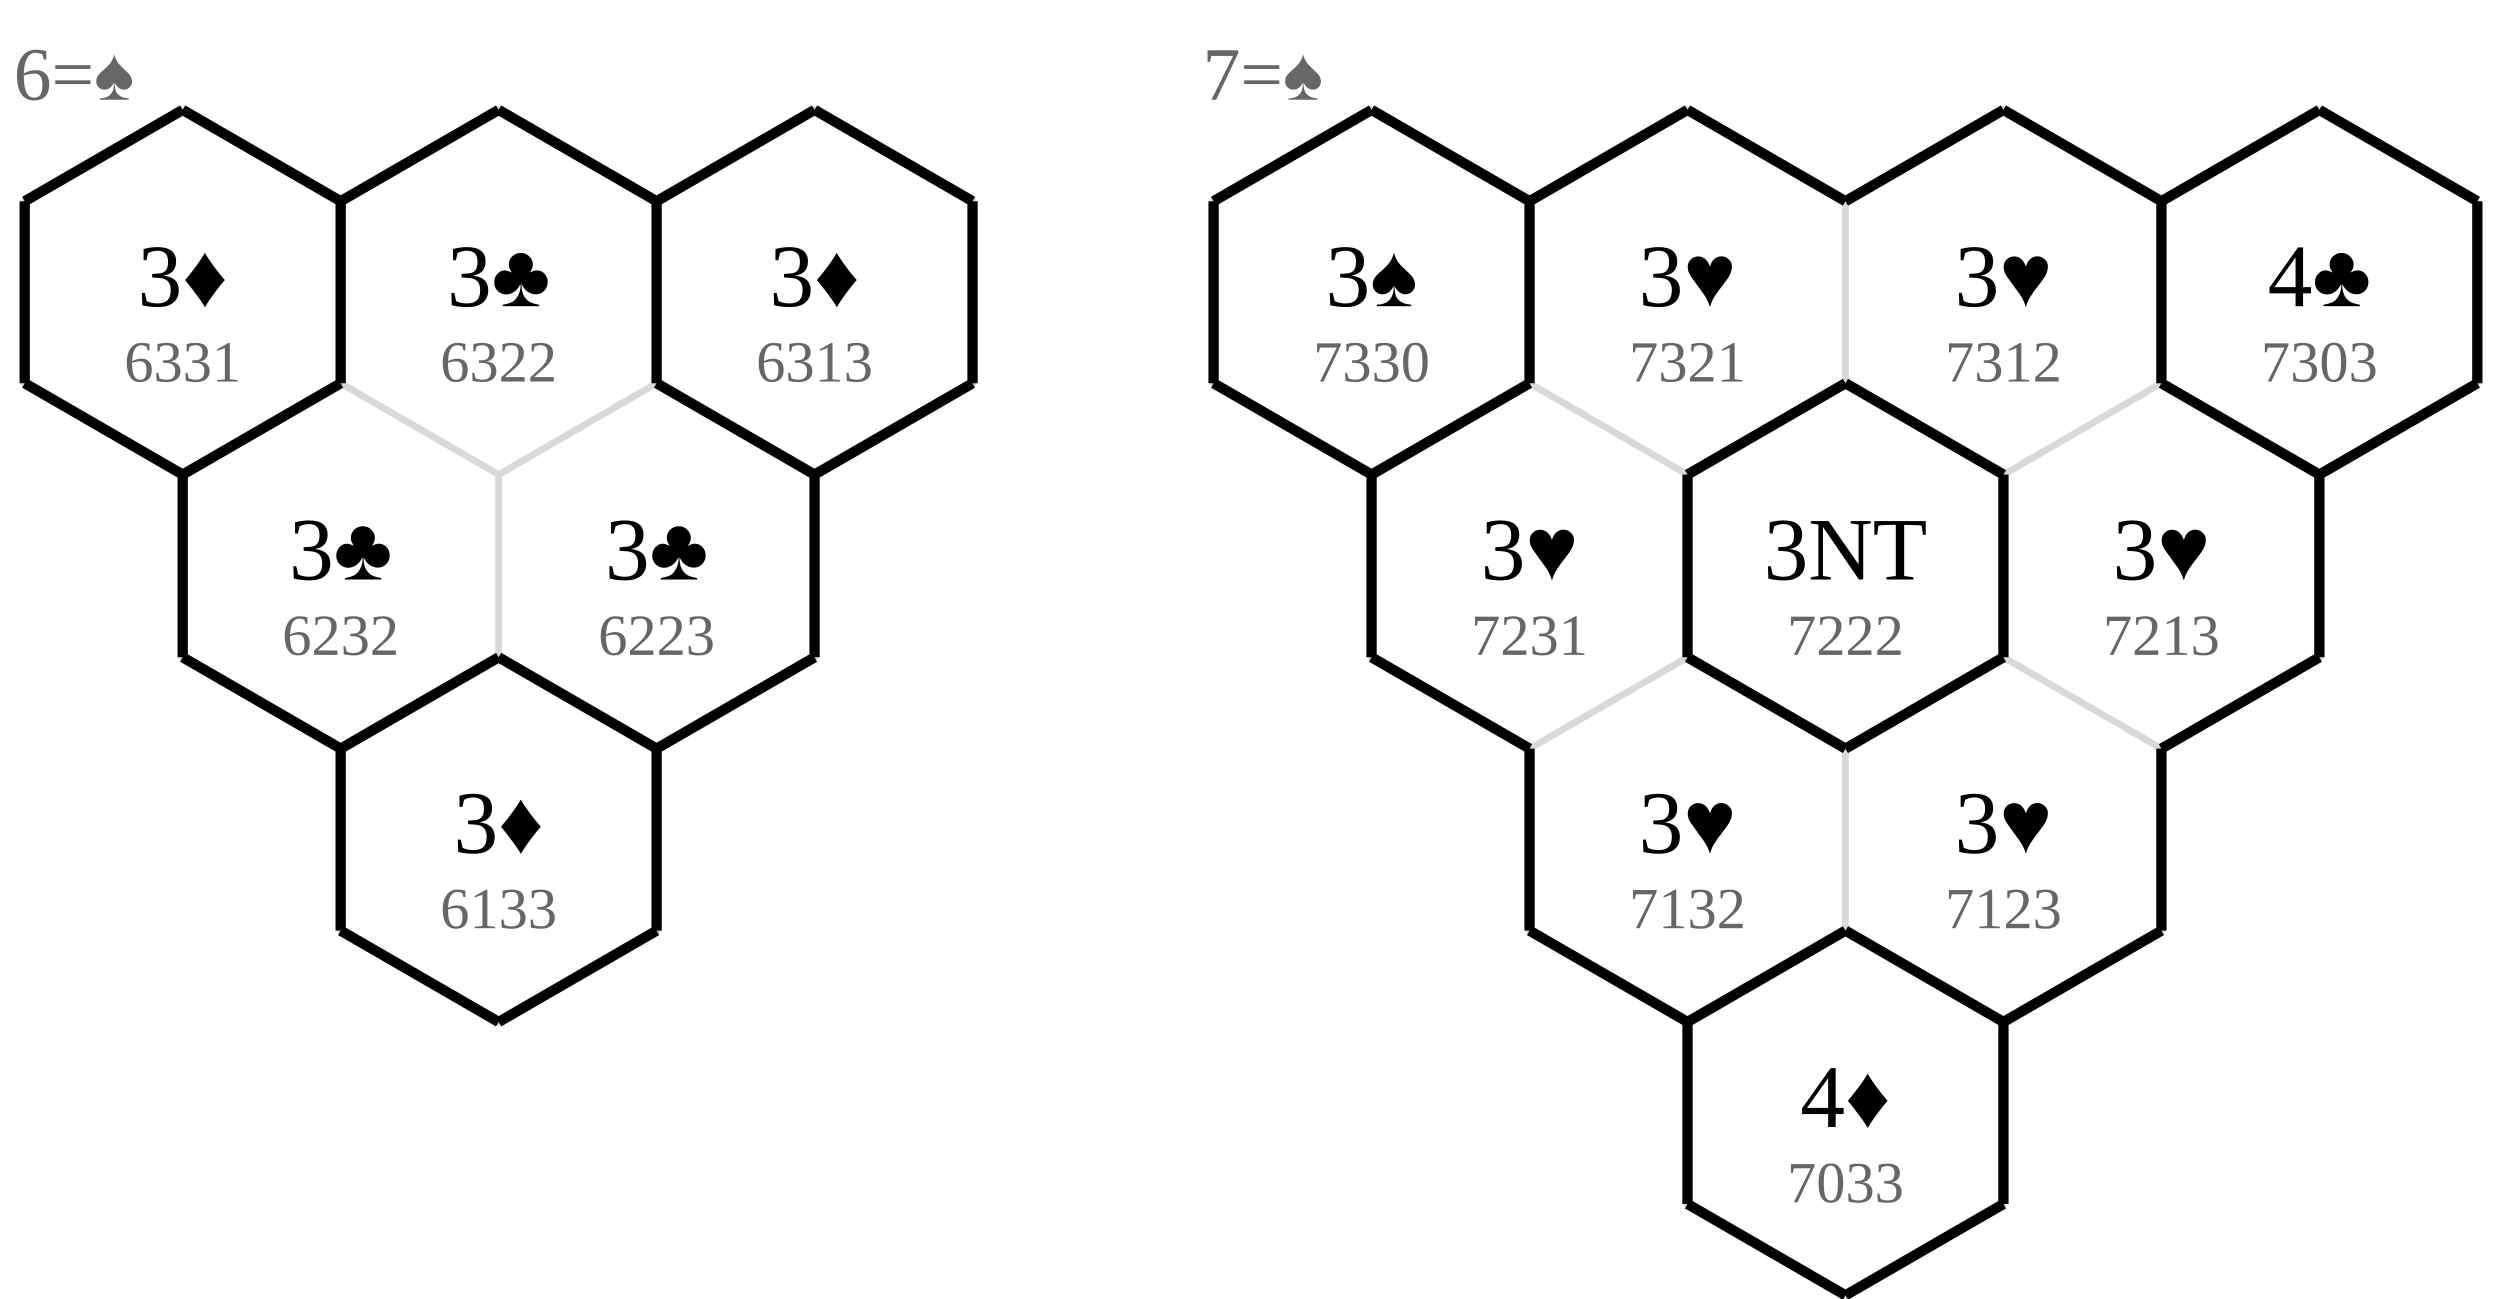
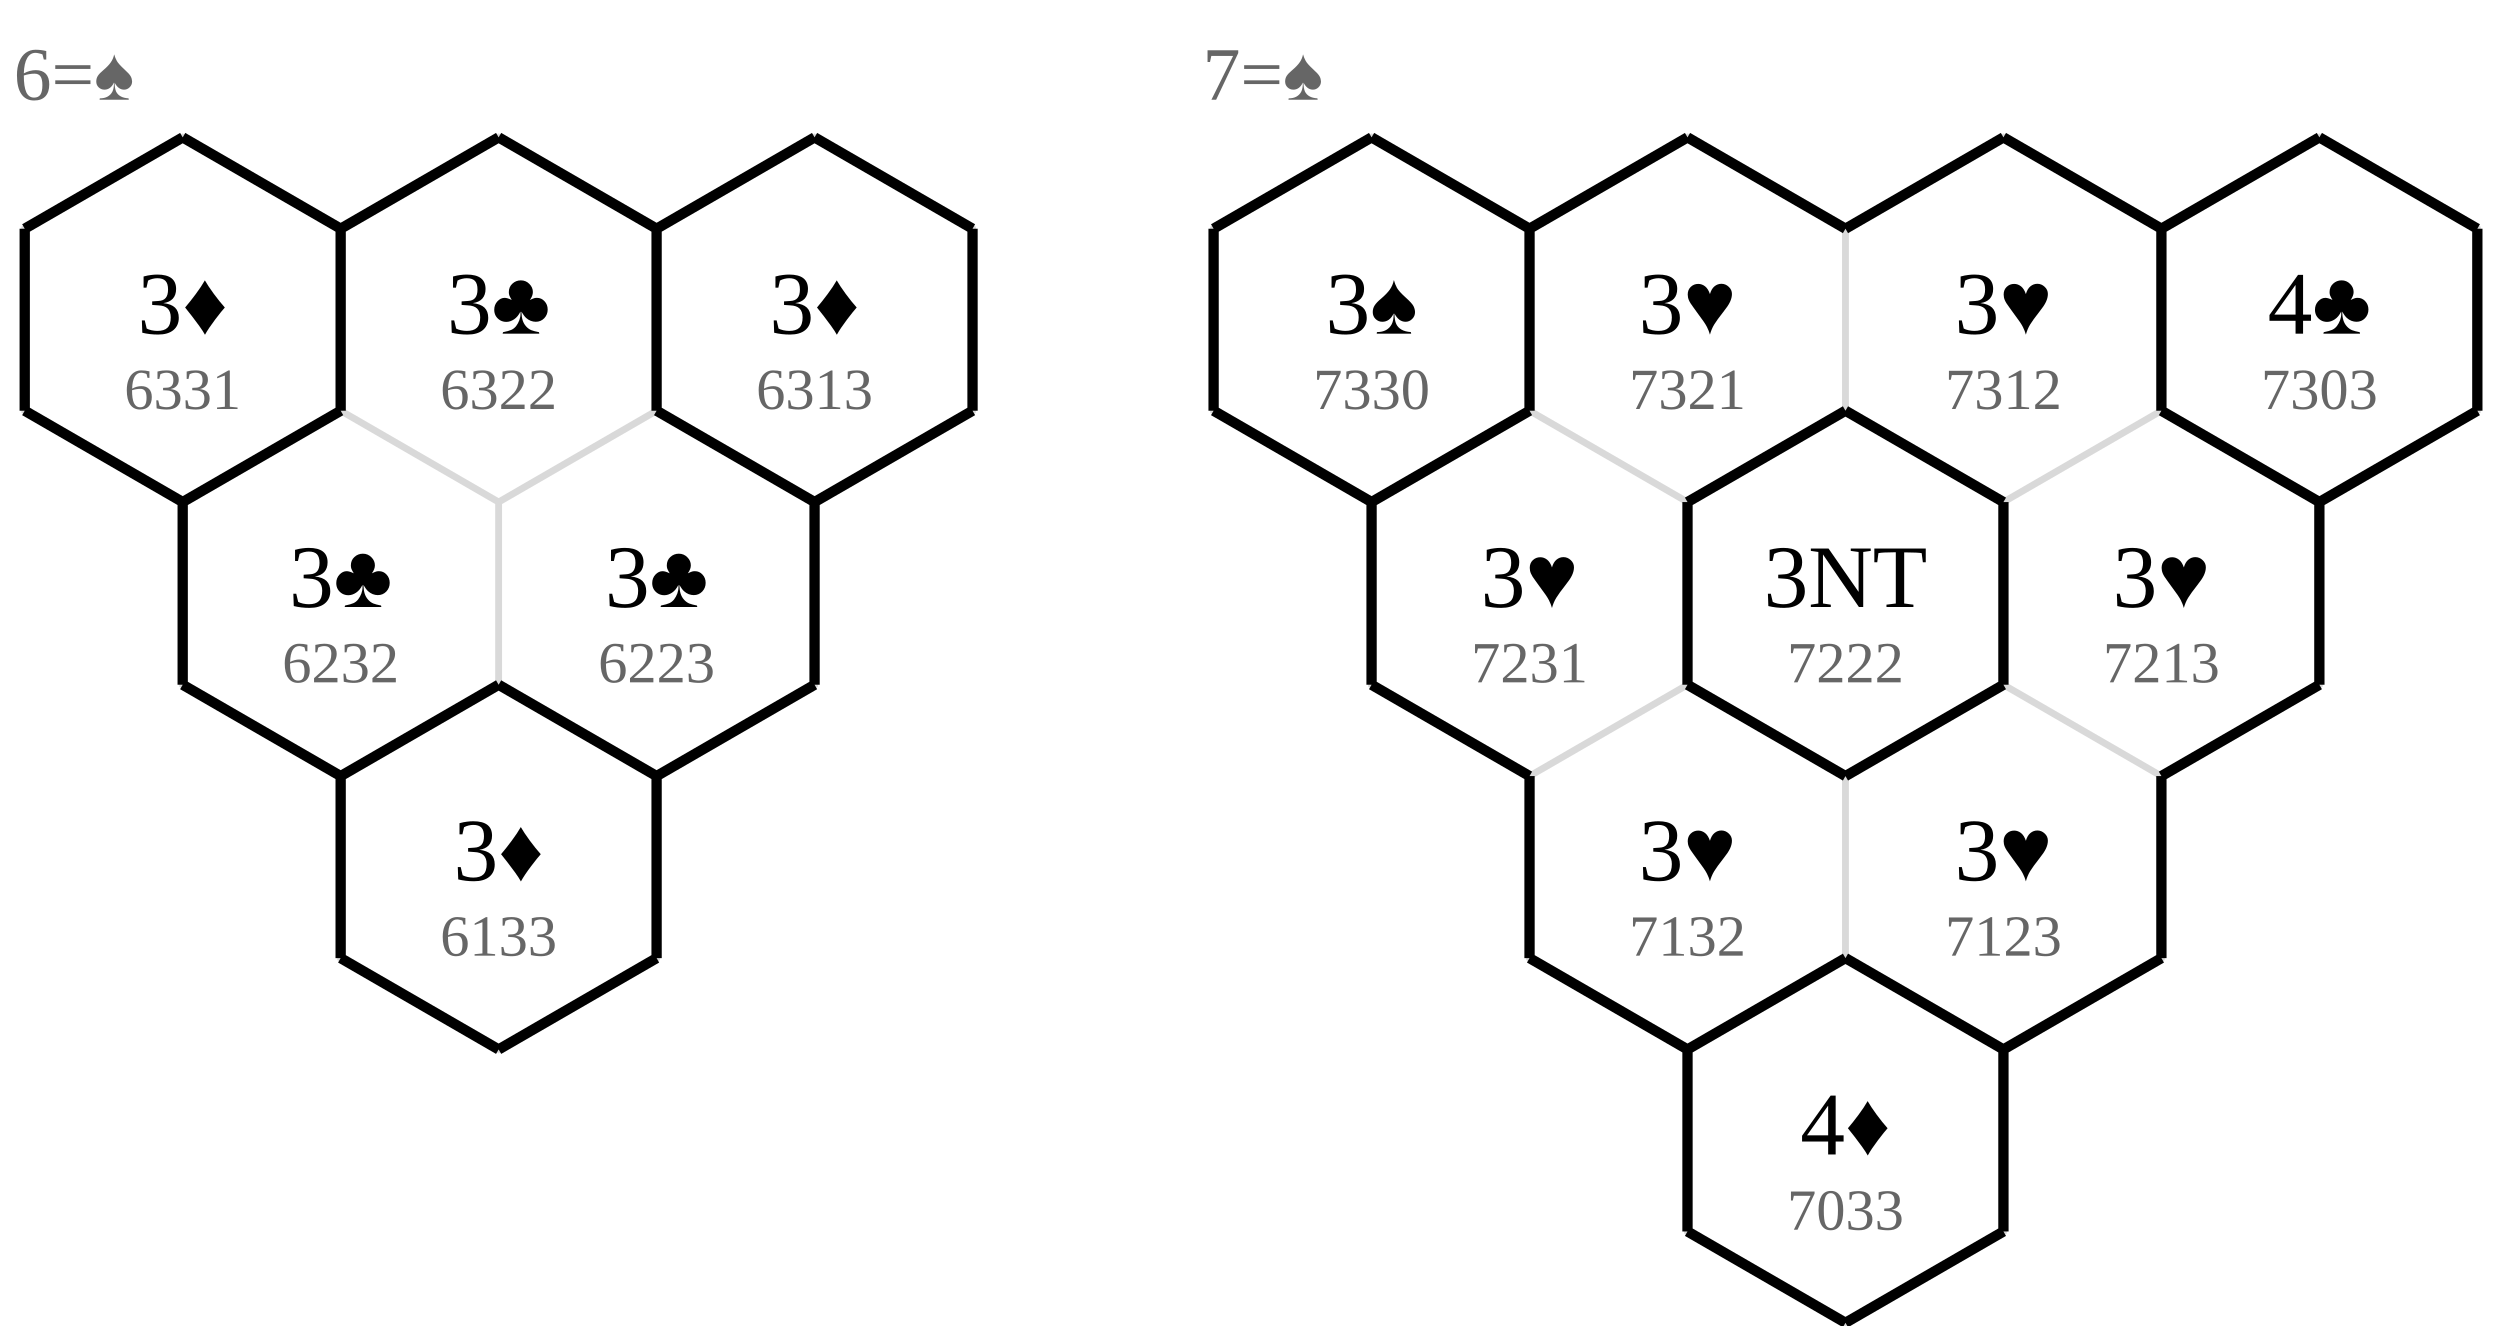
- <svg xmlns="http://www.w3.org/2000/svg" viewBox="0 0 364 189" style="display:block;margin:1em auto;width:100%;max-width:364px" fill="currentColor" font-size="13" text-anchor="middle" dominant-baseline="middle">
+ <svg xmlns="http://www.w3.org/2000/svg" viewBox="0 0 364 193" style="display:block;margin:1em auto;width:100%;max-width:364px" fill="currentColor" font-size="13" text-anchor="middle" dominant-baseline="middle">
  <defs>
    <pattern id="hatch" width="6" height="6" patternUnits="userSpaceOnUse" patternTransform="rotate(45)">
      <path d="M0 0v6" stroke="currentColor" stroke-opacity=".35" />
    </pattern>
  </defs>
  <g transform="translate(0.0,0.0)">
    <text x="2" y="12" font-size="11" opacity=".6" text-anchor="start">6=♠</text>
-     <path d="M95.6,109.0L72.6,95.7L49.6,109.0L49.6,135.5L72.6,148.8L95.6,135.5ZM118.6,69.1L95.6,55.8L72.6,69.1L72.6,95.7L95.6,109.0L118.6,95.7ZM72.6,69.1L49.6,55.8L26.6,69.1L26.6,95.7L49.6,109.0L72.6,95.7ZM141.6,29.3L118.6,16.0L95.6,29.3L95.6,55.8L118.6,69.1L141.6,55.8ZM95.6,29.3L72.6,16.0L49.6,29.3L49.6,55.8L72.6,69.1L95.6,55.8ZM49.6,29.3L26.6,16.0L3.6,29.3L3.6,55.8L26.6,69.1L49.6,55.8Z" fill="none" stroke="currentColor" stroke-opacity=".15" />
-     <path d="M95.6,135.5L95.6,109.0M95.6,109.0L72.6,95.7M72.6,95.7L49.6,109.0M49.6,109.0L49.6,135.5M49.6,135.5L72.6,148.8M72.6,148.8L95.6,135.5M118.6,95.7L118.6,69.1M118.6,69.1L95.6,55.8M72.6,95.7L95.6,109.0M95.6,109.0L118.6,95.7M49.6,55.8L26.6,69.1M26.6,69.1L26.6,95.7M26.6,95.7L49.6,109.0M49.6,109.0L72.6,95.7M141.6,55.8L141.6,29.3M141.6,29.3L118.6,16.0M118.6,16.0L95.6,29.3M95.6,29.3L95.6,55.8M95.6,55.8L118.6,69.1M118.6,69.1L141.6,55.8M95.6,55.8L95.6,29.3M95.6,29.3L72.6,16.0M72.6,16.0L49.6,29.3M49.6,29.3L49.6,55.8M49.6,55.8L49.6,29.3M49.6,29.3L26.6,16.0M26.6,16.0L3.6,29.3M3.6,29.3L3.6,55.8M3.6,55.8L26.6,69.1M26.6,69.1L49.6,55.8" fill="none" stroke="currentColor" stroke-width="1.5" />
-     <text x="72.6" y="121.2">3<tspan class="♦">♦</tspan>
+     <path d="M95.6,113.0L72.6,99.7L49.6,113.0L49.6,139.5L72.6,152.8L95.6,139.5ZM118.6,73.1L95.6,59.8L72.6,73.1L72.6,99.7L95.6,113.0L118.6,99.7ZM72.6,73.1L49.6,59.8L26.6,73.1L26.6,99.7L49.6,113.0L72.6,99.7ZM141.6,33.3L118.6,20.0L95.6,33.3L95.6,59.8L118.6,73.1L141.6,59.8ZM95.6,33.3L72.6,20.0L49.6,33.3L49.6,59.8L72.6,73.1L95.6,59.8ZM49.6,33.3L26.6,20.0L3.6,33.3L3.6,59.8L26.6,73.1L49.6,59.8Z" fill="none" stroke="currentColor" stroke-opacity=".15" />
+     <path d="M95.6,139.5L95.6,113.0M95.6,113.0L72.6,99.7M72.6,99.7L49.6,113.0M49.6,113.0L49.6,139.5M49.6,139.5L72.6,152.8M72.6,152.8L95.6,139.5M118.6,99.7L118.6,73.1M118.6,73.1L95.6,59.8M72.6,99.7L95.6,113.0M95.6,113.0L118.6,99.7M49.6,59.8L26.6,73.1M26.6,73.1L26.6,99.7M26.6,99.7L49.6,113.0M49.6,113.0L72.6,99.7M141.6,59.8L141.6,33.3M141.6,33.3L118.6,20.0M118.6,20.0L95.6,33.3M95.6,33.3L95.6,59.8M95.6,59.8L118.6,73.1M118.6,73.1L141.6,59.8M95.6,59.8L95.6,33.3M95.6,33.3L72.6,20.0M72.6,20.0L49.6,33.3M49.6,33.3L49.6,59.8M49.6,59.8L49.6,33.3M49.6,33.3L26.6,20.0M26.6,20.0L3.6,33.3M3.6,33.3L3.6,59.8M3.6,59.8L26.6,73.1M26.6,73.1L49.6,59.8" fill="none" stroke="currentColor" stroke-width="1.5" />
+     <text x="72.6" y="125.2">3<tspan class="♦">♦</tspan>
    </text>
-     <text x="72.6" y="133.2" font-size="8.5" opacity=".6">6133</text>
-     <text x="95.6" y="81.4">3♣</text>
-     <text x="95.6" y="93.4" font-size="8.5" opacity=".6">6223</text>
-     <text x="49.6" y="81.4">3♣</text>
-     <text x="49.6" y="93.4" font-size="8.5" opacity=".6">6232</text>
-     <text x="118.6" y="41.6">3<tspan class="♦">♦</tspan>
+     <text x="72.6" y="137.2" font-size="8.5" opacity=".6">6133</text>
+     <text x="95.6" y="85.4">3♣</text>
+     <text x="95.6" y="97.4" font-size="8.5" opacity=".6">6223</text>
+     <text x="49.6" y="85.4">3♣</text>
+     <text x="49.6" y="97.4" font-size="8.5" opacity=".6">6232</text>
+     <text x="118.6" y="45.6">3<tspan class="♦">♦</tspan>
    </text>
-     <text x="118.6" y="53.6" font-size="8.5" opacity=".6">6313</text>
-     <text x="72.6" y="41.6">3♣</text>
-     <text x="72.6" y="53.6" font-size="8.5" opacity=".6">6322</text>
-     <text x="26.6" y="41.6">3<tspan class="♦">♦</tspan>
+     <text x="118.6" y="57.6" font-size="8.5" opacity=".6">6313</text>
+     <text x="72.6" y="45.6">3♣</text>
+     <text x="72.6" y="57.6" font-size="8.5" opacity=".6">6322</text>
+     <text x="26.6" y="45.6">3<tspan class="♦">♦</tspan>
    </text>
-     <text x="26.6" y="53.6" font-size="8.5" opacity=".6">6331</text>
+     <text x="26.6" y="57.6" font-size="8.5" opacity=".6">6331</text>
  </g>
  <g transform="translate(173.1,0.0)">
    <text x="2" y="12" font-size="11" opacity=".6" text-anchor="start">7=♠</text>
-     <path d="M118.6,148.8L95.6,135.5L72.6,148.8L72.6,175.3L95.6,188.6L118.6,175.3ZM141.6,109.0L118.6,95.7L95.6,109.0L95.6,135.5L118.6,148.8L141.6,135.5ZM95.6,109.0L72.6,95.7L49.6,109.0L49.6,135.5L72.6,148.8L95.6,135.5ZM164.6,69.1L141.6,55.8L118.6,69.1L118.6,95.7L141.6,109.0L164.6,95.7ZM118.6,69.1L95.6,55.8L72.6,69.1L72.6,95.7L95.6,109.0L118.6,95.7ZM72.6,69.1L49.6,55.8L26.6,69.1L26.6,95.7L49.6,109.0L72.6,95.7ZM187.6,29.3L164.6,16.0L141.6,29.3L141.6,55.8L164.6,69.1L187.6,55.8ZM141.6,29.3L118.6,16.0L95.6,29.3L95.6,55.8L118.6,69.1L141.6,55.8ZM95.6,29.3L72.6,16.0L49.6,29.3L49.6,55.8L72.6,69.1L95.6,55.8ZM49.6,29.3L26.6,16.0L3.6,29.3L3.6,55.8L26.6,69.1L49.6,55.8Z" fill="none" stroke="currentColor" stroke-opacity=".15" />
-     <path d="M118.6,175.3L118.6,148.8M118.6,148.8L95.6,135.5M95.6,135.5L72.6,148.8M72.6,148.8L72.6,175.3M72.6,175.3L95.6,188.6M95.6,188.6L118.6,175.3M141.6,135.5L141.6,109.0M118.6,95.7L95.6,109.0M95.6,135.5L118.6,148.8M118.6,148.8L141.6,135.5M95.6,109.0L72.6,95.7M49.6,109.0L49.6,135.5M49.6,135.5L72.6,148.8M72.6,148.8L95.6,135.5M164.6,95.7L164.6,69.1M164.6,69.1L141.6,55.8M118.6,69.1L118.6,95.7M141.6,109.0L164.6,95.7M118.6,95.7L118.6,69.1M118.6,69.1L95.6,55.8M95.6,55.8L72.6,69.1M72.6,69.1L72.6,95.7M72.6,95.7L95.6,109.0M95.6,109.0L118.6,95.7M72.6,95.7L72.6,69.1M49.6,55.8L26.6,69.1M26.6,69.1L26.6,95.7M26.6,95.7L49.6,109.0M187.6,55.8L187.6,29.3M187.6,29.3L164.6,16.0M164.6,16.0L141.6,29.3M141.6,29.3L141.6,55.8M141.6,55.8L164.6,69.1M164.6,69.1L187.6,55.8M141.6,55.8L141.6,29.3M141.6,29.3L118.6,16.0M118.6,16.0L95.6,29.3M95.6,55.8L118.6,69.1M95.6,29.3L72.6,16.0M72.6,16.0L49.6,29.3M49.6,29.3L49.6,55.8M72.6,69.1L95.6,55.8M49.6,55.8L49.6,29.3M49.6,29.3L26.6,16.0M26.6,16.0L3.6,29.3M3.6,29.3L3.6,55.8M3.6,55.8L26.6,69.1M26.6,69.1L49.6,55.8" fill="none" stroke="currentColor" stroke-width="1.5" />
-     <text x="95.6" y="161.1">4<tspan class="♦">♦</tspan>
+     <path d="M118.6,152.8L95.6,139.5L72.6,152.8L72.6,179.3L95.6,192.6L118.6,179.3ZM141.6,113.0L118.6,99.7L95.6,113.0L95.6,139.5L118.6,152.8L141.6,139.5ZM95.6,113.0L72.6,99.7L49.6,113.0L49.6,139.5L72.6,152.8L95.6,139.5ZM164.6,73.1L141.6,59.8L118.6,73.1L118.6,99.7L141.6,113.0L164.6,99.7ZM118.6,73.1L95.6,59.8L72.6,73.1L72.6,99.7L95.6,113.0L118.6,99.7ZM72.6,73.1L49.6,59.8L26.6,73.1L26.6,99.7L49.6,113.0L72.6,99.7ZM187.6,33.3L164.6,20.0L141.6,33.3L141.6,59.8L164.6,73.1L187.6,59.8ZM141.6,33.3L118.6,20.0L95.6,33.3L95.6,59.8L118.6,73.1L141.6,59.8ZM95.6,33.3L72.6,20.0L49.6,33.3L49.6,59.8L72.6,73.1L95.6,59.8ZM49.6,33.3L26.6,20.0L3.6,33.3L3.6,59.8L26.6,73.1L49.6,59.8Z" fill="none" stroke="currentColor" stroke-opacity=".15" />
+     <path d="M118.6,179.3L118.6,152.8M118.6,152.8L95.6,139.5M95.6,139.5L72.6,152.8M72.6,152.8L72.6,179.3M72.6,179.3L95.6,192.6M95.6,192.6L118.6,179.3M141.6,139.5L141.6,113.0M118.6,99.7L95.6,113.0M95.6,139.5L118.6,152.8M118.6,152.8L141.6,139.5M95.6,113.0L72.6,99.7M49.6,113.0L49.6,139.5M49.6,139.5L72.6,152.8M72.6,152.8L95.6,139.5M164.6,99.7L164.6,73.1M164.6,73.1L141.6,59.8M118.6,73.1L118.6,99.7M141.6,113.0L164.6,99.7M118.6,99.7L118.6,73.1M118.6,73.1L95.6,59.8M95.6,59.8L72.6,73.1M72.6,73.1L72.6,99.7M72.6,99.7L95.6,113.0M95.6,113.0L118.6,99.7M72.6,99.7L72.6,73.1M49.6,59.8L26.6,73.1M26.6,73.1L26.6,99.7M26.6,99.7L49.6,113.0M187.6,59.8L187.6,33.3M187.6,33.3L164.6,20.0M164.6,20.0L141.6,33.3M141.6,33.3L141.6,59.8M141.6,59.8L164.6,73.1M164.6,73.1L187.6,59.8M141.6,59.8L141.6,33.3M141.6,33.3L118.6,20.0M118.6,20.0L95.6,33.3M95.6,59.8L118.6,73.1M95.6,33.3L72.6,20.0M72.6,20.0L49.6,33.3M49.6,33.3L49.6,59.8M72.6,73.1L95.6,59.8M49.6,59.8L49.6,33.3M49.6,33.3L26.6,20.0M26.6,20.0L3.6,33.3M3.6,33.3L3.6,59.8M3.6,59.8L26.6,73.1M26.6,73.1L49.6,59.8" fill="none" stroke="currentColor" stroke-width="1.5" />
+     <text x="95.6" y="165.1">4<tspan class="♦">♦</tspan>
    </text>
-     <text x="95.6" y="173.1" font-size="8.5" opacity=".6">7033</text>
-     <text x="118.6" y="121.2">3<tspan class="♥">♥</tspan>
+     <text x="95.6" y="177.1" font-size="8.5" opacity=".6">7033</text>
+     <text x="118.6" y="125.2">3<tspan class="♥">♥</tspan>
    </text>
-     <text x="118.6" y="133.2" font-size="8.5" opacity=".6">7123</text>
-     <text x="72.6" y="121.2">3<tspan class="♥">♥</tspan>
+     <text x="118.6" y="137.2" font-size="8.5" opacity=".6">7123</text>
+     <text x="72.6" y="125.2">3<tspan class="♥">♥</tspan>
    </text>
-     <text x="72.6" y="133.2" font-size="8.5" opacity=".6">7132</text>
-     <text x="141.6" y="81.4">3<tspan class="♥">♥</tspan>
+     <text x="72.6" y="137.2" font-size="8.5" opacity=".6">7132</text>
+     <text x="141.6" y="85.4">3<tspan class="♥">♥</tspan>
    </text>
-     <text x="141.6" y="93.4" font-size="8.5" opacity=".6">7213</text>
-     <text x="95.6" y="81.4">3NT</text>
-     <text x="95.6" y="93.4" font-size="8.5" opacity=".6">7222</text>
-     <text x="49.6" y="81.4">3<tspan class="♥">♥</tspan>
+     <text x="141.6" y="97.4" font-size="8.5" opacity=".6">7213</text>
+     <text x="95.6" y="85.4">3NT</text>
+     <text x="95.6" y="97.4" font-size="8.5" opacity=".6">7222</text>
+     <text x="49.6" y="85.4">3<tspan class="♥">♥</tspan>
    </text>
-     <text x="49.6" y="93.4" font-size="8.5" opacity=".6">7231</text>
-     <text x="164.6" y="41.6">4♣</text>
-     <text x="164.6" y="53.6" font-size="8.5" opacity=".6">7303</text>
-     <text x="118.6" y="41.6">3<tspan class="♥">♥</tspan>
+     <text x="49.6" y="97.4" font-size="8.5" opacity=".6">7231</text>
+     <text x="164.6" y="45.6">4♣</text>
+     <text x="164.6" y="57.6" font-size="8.5" opacity=".6">7303</text>
+     <text x="118.6" y="45.6">3<tspan class="♥">♥</tspan>
    </text>
-     <text x="118.6" y="53.6" font-size="8.5" opacity=".6">7312</text>
-     <text x="72.6" y="41.6">3<tspan class="♥">♥</tspan>
+     <text x="118.6" y="57.6" font-size="8.5" opacity=".6">7312</text>
+     <text x="72.6" y="45.6">3<tspan class="♥">♥</tspan>
    </text>
-     <text x="72.6" y="53.6" font-size="8.5" opacity=".6">7321</text>
-     <text x="26.6" y="41.6">3♠</text>
-     <text x="26.6" y="53.6" font-size="8.5" opacity=".6">7330</text>
+     <text x="72.6" y="57.6" font-size="8.5" opacity=".6">7321</text>
+     <text x="26.6" y="45.6">3♠</text>
+     <text x="26.6" y="57.6" font-size="8.5" opacity=".6">7330</text>
  </g>
</svg>
